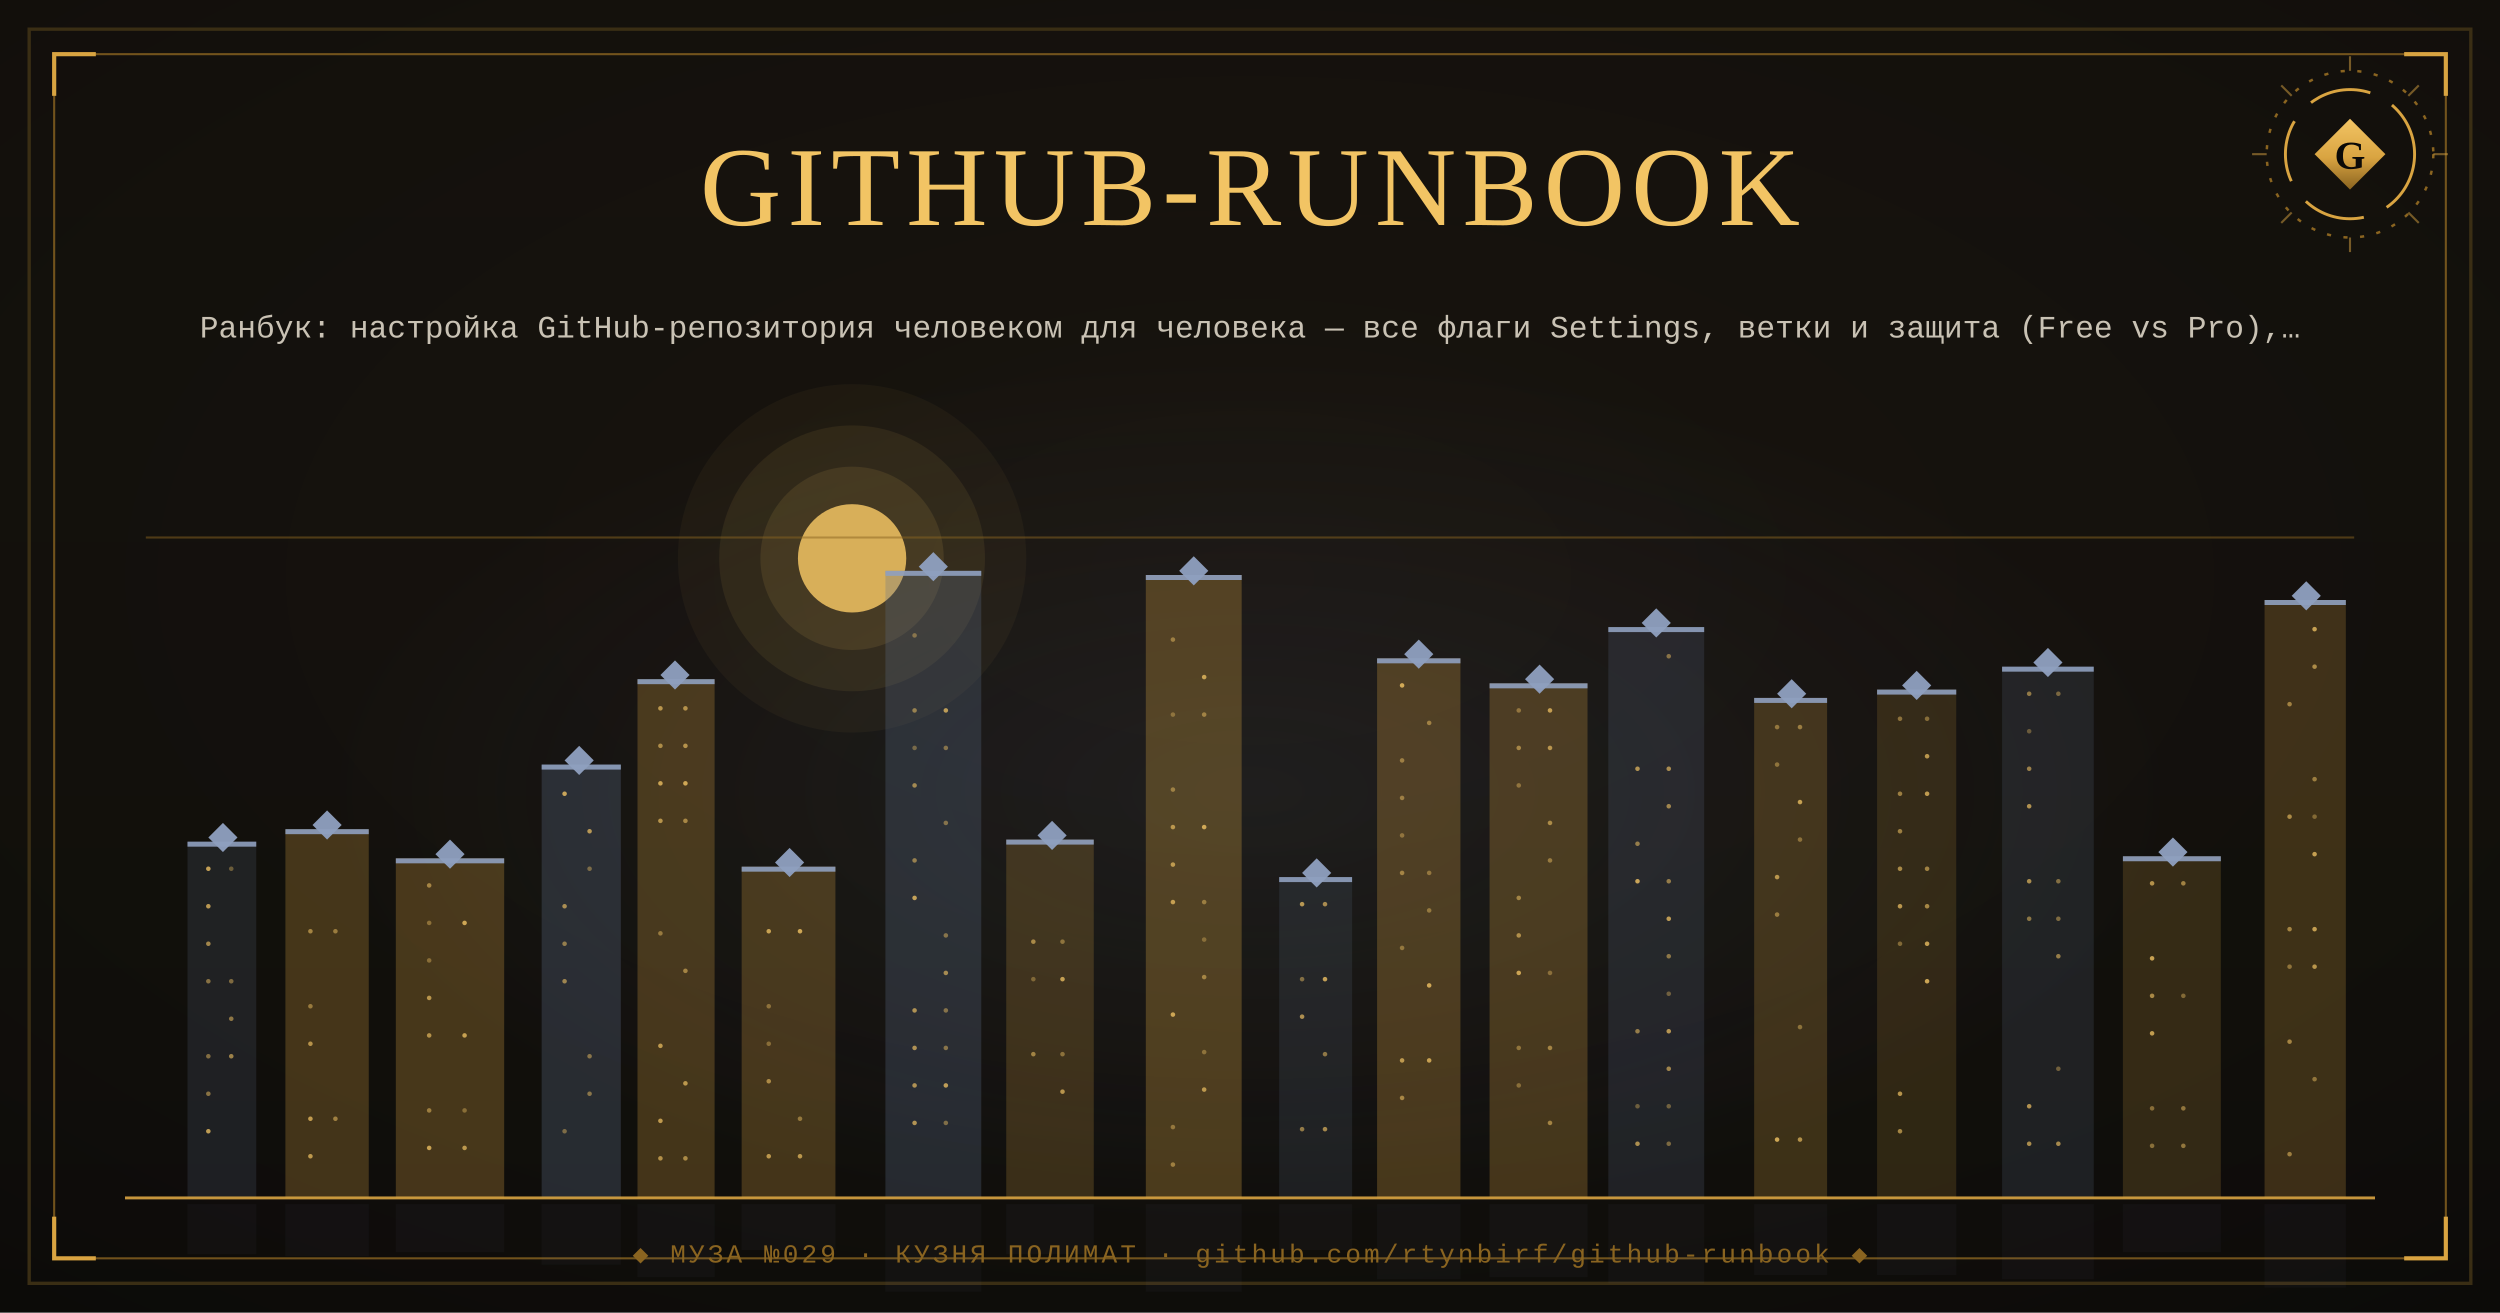
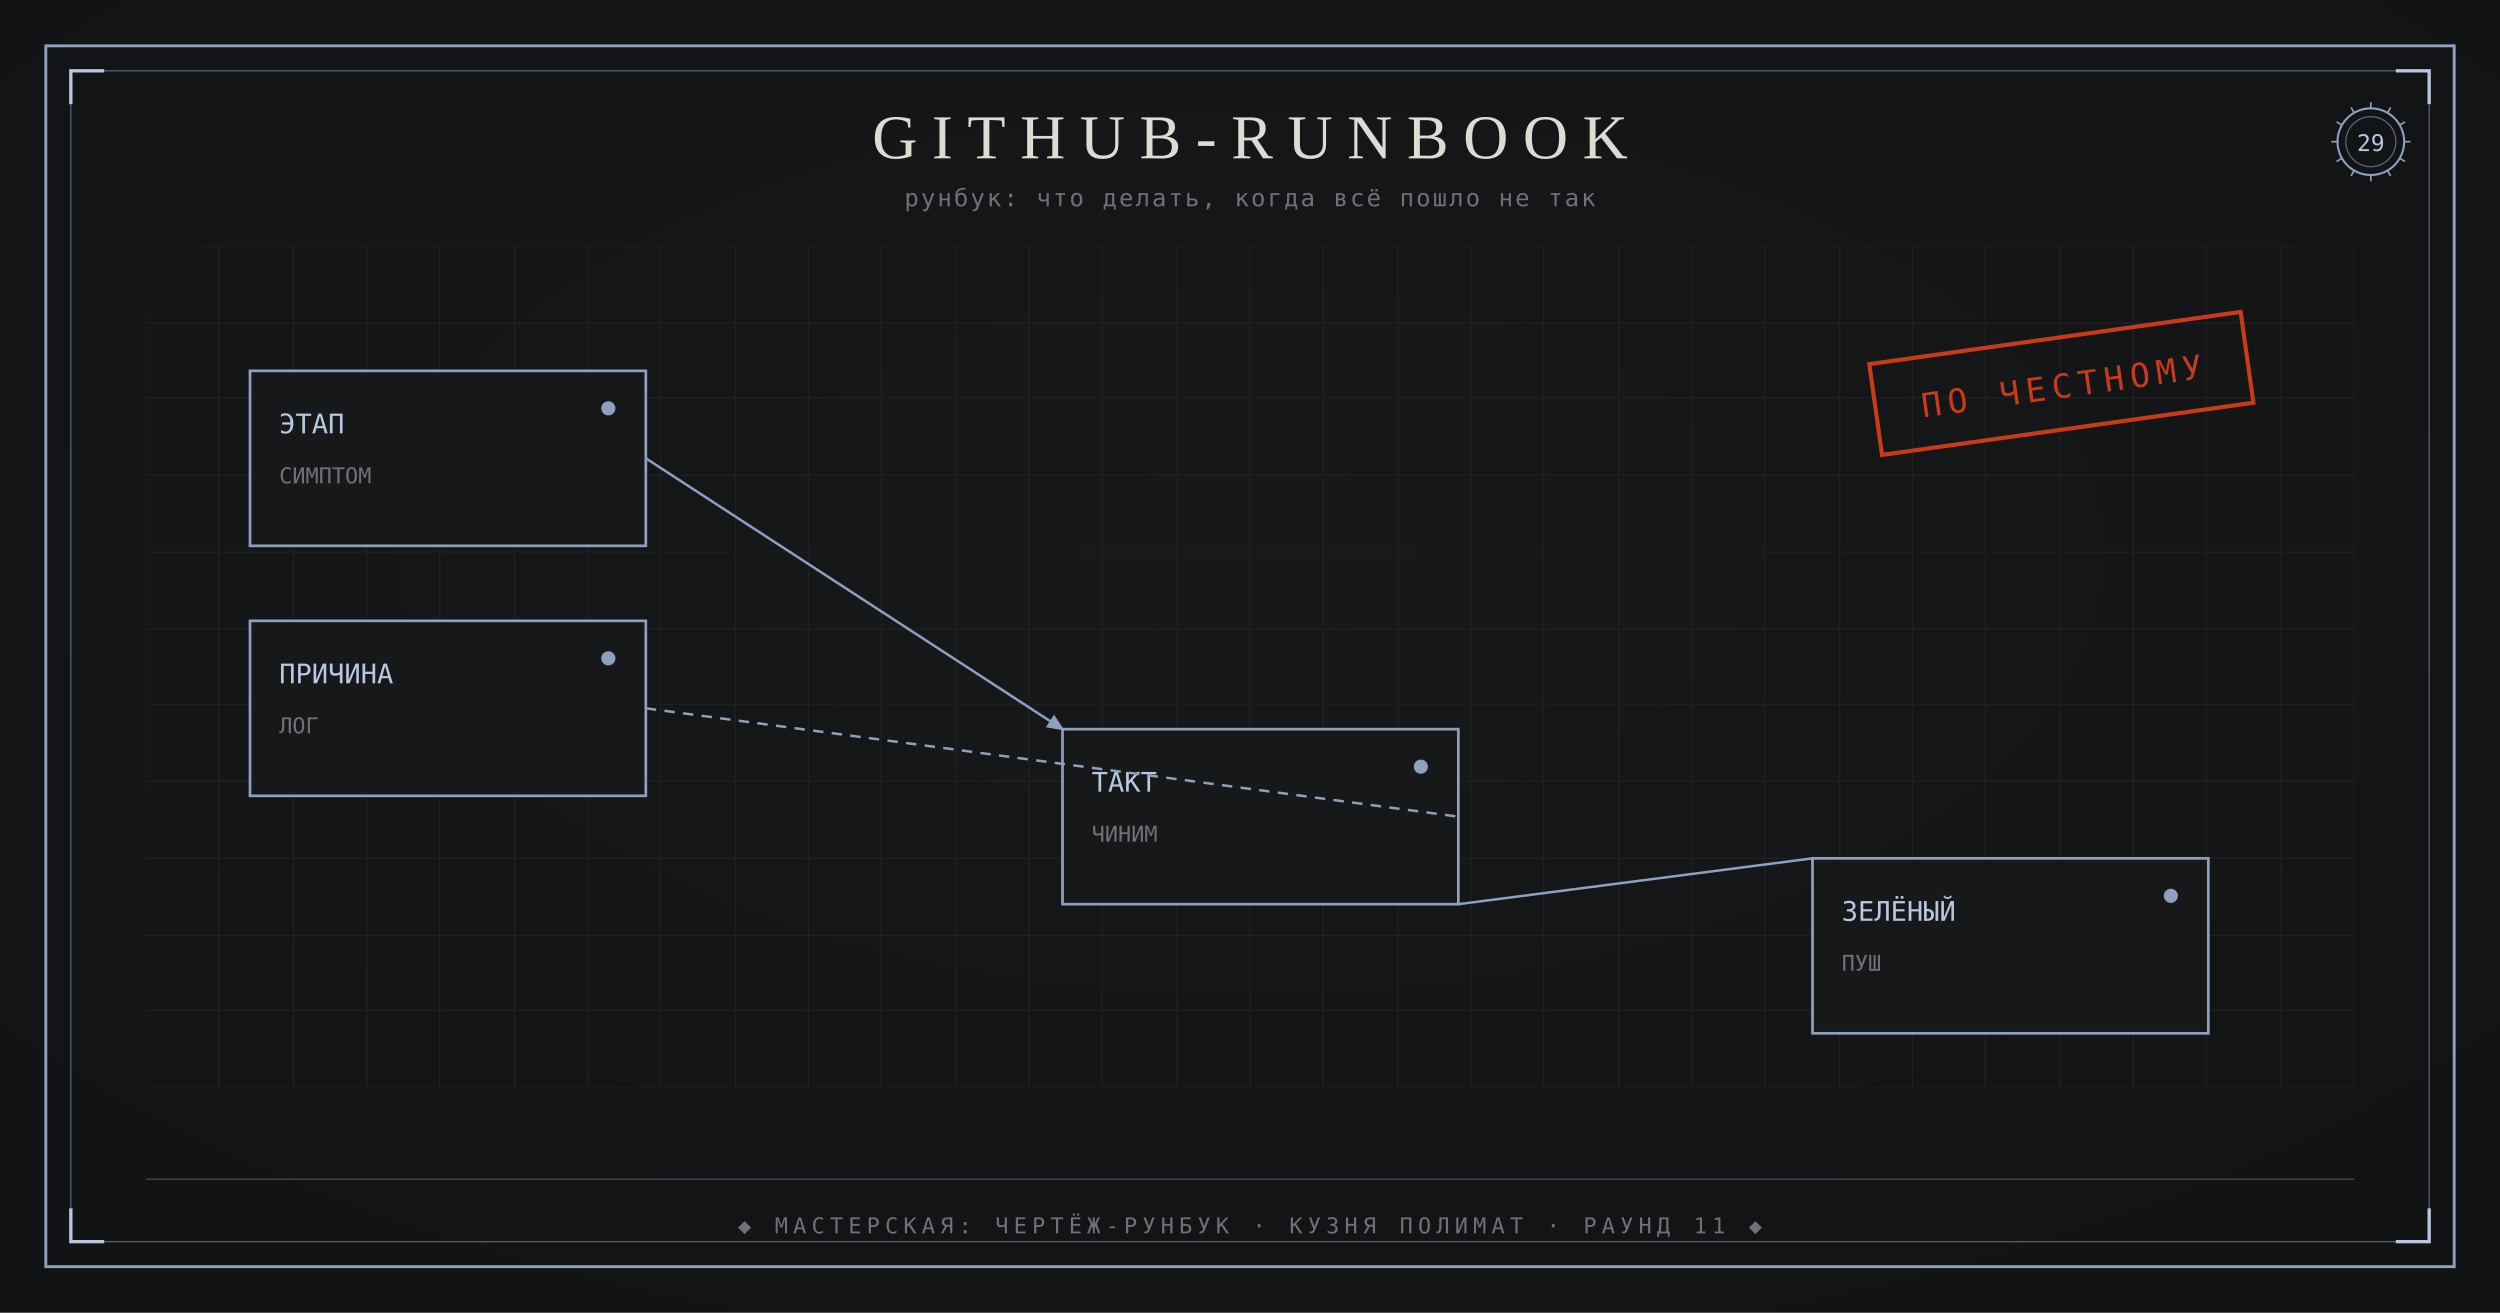
<svg xmlns="http://www.w3.org/2000/svg" viewBox="0 0 1200 630" width="1200" height="630">
-   <defs>
-     <linearGradient id="bg" x1="0" y1="0" x2="0" y2="1">
-       <stop offset="0" stop-color="#17120C" />
-       <stop offset="0.55" stop-color="#12100C" />
-       <stop offset="1" stop-color="#0B0A08" />
-     </linearGradient>
-     <linearGradient id="gGold" x1="0" y1="0" x2="0" y2="1">
-       <stop offset="0" stop-color="#F2C464" />
-       <stop offset="0.55" stop-color="#D9A441" />
-       <stop offset="1" stop-color="#8A6420" />
-     </linearGradient>
-     <linearGradient id="gGoldX" x1="0" y1="0" x2="1" y2="0">
-       <stop offset="0" stop-color="#8A6420" stop-opacity="0" />
-       <stop offset="0.5" stop-color="#F2C464" />
-       <stop offset="1" stop-color="#8A6420" stop-opacity="0" />
-     </linearGradient>
-     <radialGradient id="gVig" cx="0.5" cy="0.44" r="0.85">
-       <stop offset="0" stop-color="#1C1610" />
-       <stop offset="0.6" stop-color="#12100C" />
-       <stop offset="1" stop-color="#0B0A08" />
-     </radialGradient>
-     <radialGradient id="gMood" cx="0.5" cy="0.5" r="0.5">
-       <stop offset="0" stop-color="#5E6E8B" stop-opacity="0.13" />
-       <stop offset="1" stop-color="#5E6E8B" stop-opacity="0" />
-     </radialGradient>
-   </defs>
-   <rect width="1200" height="630" fill="url(#bg)" />
-   <rect width="1200" height="630" fill="url(#gVig)" opacity="0.6" />
-   <rect x="150" y="170" width="900" height="420" fill="url(#gMood)" />
-   <rect x="14" y="14" width="1172" height="602" fill="none" stroke="#3A2E14" stroke-width="1.6" />
-   <rect x="26" y="26" width="1148" height="578" fill="none" stroke="#8A6420" stroke-width="1" opacity="0.8" />
-   <path d="M 26 46 V 26 H 46" stroke="#D9A441" stroke-width="2" fill="none" />
-   <path d="M 1154 26 H 1174 V 46" stroke="#D9A441" stroke-width="2" fill="none" />
-   <path d="M 1174 584 V 604 H 1154" stroke="#D9A441" stroke-width="2" fill="none" />
-   <path d="M 46 604 H 26 V 584" stroke="#D9A441" stroke-width="2" fill="none" />
-   <text x="600" y="108" text-anchor="middle" font-family="Georgia, 'Times New Roman', serif" font-size="54" fill="#F2C464" letter-spacing="3">GITHUB-RUNBOOK</text>
-   <line x1="240" y1="132" x2="960" y2="132" stroke="url(#gGoldX)" stroke-width="2" />
-   <text x="600" y="162" text-anchor="middle" font-family="'Courier New', monospace" font-size="15" fill="#C9C2B4">Ранбук: настройка GitHub-репозитория человеком для человека — все флаги Settings, ветки и защита (Free vs Pro),…</text>
-   <circle cx="409" cy="268" r="26" fill="#F2C464" opacity="0.85" />
-   <circle cx="409.0" cy="268.0" r="83.6" fill="#F2C464" opacity="0.045" />
-   <circle cx="409.0" cy="268.0" r="63.8" fill="#F2C464" opacity="0.075" />
-   <circle cx="409.0" cy="268.0" r="44.0" fill="#F2C464" opacity="0.105" />
-   <line x1="70" y1="258" x2="1130" y2="258" stroke="#8A6420" stroke-width="1" opacity="0.5" />
-   <rect x="90" y="404" width="33" height="171" fill="#5E6E8B" opacity="0.19" />
-   <rect x="90" y="404" width="33" height="2.4" fill="#8FA0BF" opacity="0.9" />
-   <path d="M 107 395 L 114 402 L 107 409 L 100 402 Z" fill="#8FA0BF" opacity="0.95" />
-   <circle cx="100" cy="417" r="1.1" fill="#F2C464" opacity="0.78" />
-   <circle cx="111" cy="417" r="1.1" fill="#F2C464" opacity="0.36" />
-   <circle cx="100" cy="435" r="1.1" fill="#F2C464" opacity="0.73" />
-   <circle cx="100" cy="453" r="1.1" fill="#F2C464" opacity="0.62" />
-   <circle cx="100" cy="471" r="1.1" fill="#F2C464" opacity="0.49" />
-   <circle cx="111" cy="471" r="1.1" fill="#F2C464" opacity="0.45" />
-   <circle cx="111" cy="489" r="1.1" fill="#F2C464" opacity="0.52" />
-   <circle cx="100" cy="507" r="1.1" fill="#F2C464" opacity="0.47" />
-   <circle cx="111" cy="507" r="1.1" fill="#F2C464" opacity="0.59" />
-   <circle cx="100" cy="525" r="1.1" fill="#F2C464" opacity="0.50" />
-   <circle cx="100" cy="543" r="1.1" fill="#F2C464" opacity="0.76" />
-   <rect x="137" y="398" width="40" height="177" fill="#D9A441" opacity="0.26">
-     <animate attributeName="opacity" values="0.26;0.12;0.26" dur="6s" repeatCount="indefinite" />
-   </rect>
-   <rect x="137" y="398" width="40" height="2.4" fill="#8FA0BF" opacity="0.9" />
-   <path d="M 157 389 L 164 396 L 157 403 L 150 396 Z" fill="#8FA0BF" opacity="0.95" />
-   <circle cx="149" cy="447" r="1.1" fill="#F2C464" opacity="0.55" />
-   <circle cx="161" cy="447" r="1.1" fill="#F2C464" opacity="0.49" />
-   <circle cx="149" cy="483" r="1.1" fill="#F2C464" opacity="0.48" />
-   <circle cx="149" cy="501" r="1.1" fill="#F2C464" opacity="0.65" />
-   <circle cx="149" cy="537" r="1.1" fill="#F2C464" opacity="0.72" />
-   <circle cx="161" cy="537" r="1.1" fill="#F2C464" opacity="0.53" />
-   <circle cx="149" cy="555" r="1.1" fill="#F2C464" opacity="0.70" />
-   <rect x="190" y="412" width="52" height="163" fill="#D9A441" opacity="0.27" />
-   <rect x="190" y="412" width="52" height="2.4" fill="#8FA0BF" opacity="0.9" />
-   <path d="M 216 403 L 223 410 L 216 417 L 209 410 Z" fill="#8FA0BF" opacity="0.95" />
-   <circle cx="206" cy="425" r="1.1" fill="#F2C464" opacity="0.55" />
-   <circle cx="206" cy="443" r="1.1" fill="#F2C464" opacity="0.40" />
-   <circle cx="223" cy="443" r="1.1" fill="#F2C464" opacity="0.79" />
-   <circle cx="206" cy="461" r="1.1" fill="#F2C464" opacity="0.39" />
-   <circle cx="206" cy="479" r="1.1" fill="#F2C464" opacity="0.67" />
-   <circle cx="206" cy="497" r="1.1" fill="#F2C464" opacity="0.64" />
-   <circle cx="223" cy="497" r="1.1" fill="#F2C464" opacity="0.75" />
-   <circle cx="206" cy="533" r="1.1" fill="#F2C464" opacity="0.50" />
-   <circle cx="223" cy="533" r="1.1" fill="#F2C464" opacity="0.39" />
-   <circle cx="206" cy="551" r="1.1" fill="#F2C464" opacity="0.76" />
-   <circle cx="223" cy="551" r="1.1" fill="#F2C464" opacity="0.69" />
-   <rect x="260" y="367" width="38" height="208" fill="#5E6E8B" opacity="0.30" />
-   <rect x="260" y="367" width="38" height="2.4" fill="#8FA0BF" opacity="0.9" />
-   <path d="M 278 358 L 285 365 L 278 372 L 271 365 Z" fill="#8FA0BF" opacity="0.95" />
-   <circle cx="271" cy="381" r="1.1" fill="#F2C464" opacity="0.79" />
-   <circle cx="283" cy="399" r="1.1" fill="#F2C464" opacity="0.70" />
-   <circle cx="283" cy="417" r="1.1" fill="#F2C464" opacity="0.41" />
-   <circle cx="271" cy="435" r="1.1" fill="#F2C464" opacity="0.64" />
-   <circle cx="271" cy="453" r="1.1" fill="#F2C464" opacity="0.53" />
-   <circle cx="271" cy="471" r="1.1" fill="#F2C464" opacity="0.58" />
-   <circle cx="283" cy="507" r="1.1" fill="#F2C464" opacity="0.48" />
-   <circle cx="283" cy="525" r="1.1" fill="#F2C464" opacity="0.48" />
-   <circle cx="271" cy="543" r="1.1" fill="#F2C464" opacity="0.42" />
-   <rect x="306" y="326" width="37" height="249" fill="#D9A441" opacity="0.26" />
-   <rect x="306" y="326" width="37" height="2.4" fill="#8FA0BF" opacity="0.9" />
-   <path d="M 324 317 L 331 324 L 324 331 L 317 324 Z" fill="#8FA0BF" opacity="0.95" />
-   <circle cx="317" cy="340" r="1.1" fill="#F2C464" opacity="0.67" />
-   <circle cx="329" cy="340" r="1.1" fill="#F2C464" opacity="0.64" />
-   <circle cx="317" cy="358" r="1.1" fill="#F2C464" opacity="0.59" />
-   <circle cx="329" cy="358" r="1.1" fill="#F2C464" opacity="0.64" />
-   <circle cx="317" cy="376" r="1.1" fill="#F2C464" opacity="0.76" />
-   <circle cx="329" cy="376" r="1.1" fill="#F2C464" opacity="0.79" />
-   <circle cx="317" cy="394" r="1.1" fill="#F2C464" opacity="0.65" />
-   <circle cx="329" cy="394" r="1.1" fill="#F2C464" opacity="0.56" />
-   <circle cx="317" cy="448" r="1.1" fill="#F2C464" opacity="0.47" />
-   <circle cx="329" cy="466" r="1.1" fill="#F2C464" opacity="0.54" />
-   <circle cx="317" cy="502" r="1.1" fill="#F2C464" opacity="0.70" />
-   <circle cx="329" cy="520" r="1.1" fill="#F2C464" opacity="0.69" />
-   <circle cx="317" cy="538" r="1.1" fill="#F2C464" opacity="0.71" />
-   <circle cx="317" cy="556" r="1.1" fill="#F2C464" opacity="0.64" />
-   <circle cx="329" cy="556" r="1.1" fill="#F2C464" opacity="0.60" />
-   <rect x="356" y="416" width="45" height="159" fill="#D9A441" opacity="0.26">
-     <animate attributeName="opacity" values="0.26;0.12;0.26" dur="4s" repeatCount="indefinite" />
-   </rect>
-   <rect x="356" y="416" width="45" height="2.4" fill="#8FA0BF" opacity="0.9" />
-   <path d="M 379 407 L 386 414 L 379 421 L 372 414 Z" fill="#8FA0BF" opacity="0.95" />
-   <circle cx="369" cy="447" r="1.1" fill="#F2C464" opacity="0.75" />
-   <circle cx="384" cy="447" r="1.1" fill="#F2C464" opacity="0.79" />
-   <circle cx="369" cy="483" r="1.1" fill="#F2C464" opacity="0.41" />
-   <circle cx="369" cy="501" r="1.1" fill="#F2C464" opacity="0.38" />
-   <circle cx="369" cy="519" r="1.1" fill="#F2C464" opacity="0.59" />
-   <circle cx="384" cy="537" r="1.1" fill="#F2C464" opacity="0.46" />
-   <circle cx="369" cy="555" r="1.1" fill="#F2C464" opacity="0.69" />
-   <circle cx="384" cy="555" r="1.1" fill="#F2C464" opacity="0.68" />
-   <rect x="425" y="274" width="46" height="301" fill="#5E6E8B" opacity="0.28" />
-   <rect x="425" y="274" width="46" height="2.4" fill="#8FA0BF" opacity="0.9" />
-   <path d="M 448 265 L 455 272 L 448 279 L 441 272 Z" fill="#8FA0BF" opacity="0.95" />
-   <circle cx="439" cy="305" r="1.1" fill="#F2C464" opacity="0.41" />
-   <circle cx="439" cy="341" r="1.1" fill="#F2C464" opacity="0.53" />
-   <circle cx="454" cy="341" r="1.1" fill="#F2C464" opacity="0.73" />
-   <circle cx="439" cy="359" r="1.1" fill="#F2C464" opacity="0.38" />
-   <circle cx="454" cy="359" r="1.1" fill="#F2C464" opacity="0.45" />
-   <circle cx="439" cy="377" r="1.1" fill="#F2C464" opacity="0.60" />
-   <circle cx="454" cy="395" r="1.1" fill="#F2C464" opacity="0.45" />
-   <circle cx="439" cy="413" r="1.1" fill="#F2C464" opacity="0.54" />
-   <circle cx="439" cy="431" r="1.1" fill="#F2C464" opacity="0.77" />
-   <circle cx="454" cy="449" r="1.1" fill="#F2C464" opacity="0.46" />
-   <circle cx="454" cy="467" r="1.1" fill="#F2C464" opacity="0.62" />
-   <circle cx="439" cy="485" r="1.1" fill="#F2C464" opacity="0.67" />
-   <circle cx="454" cy="485" r="1.1" fill="#F2C464" opacity="0.46" />
-   <circle cx="439" cy="503" r="1.1" fill="#F2C464" opacity="0.67" />
-   <circle cx="454" cy="503" r="1.1" fill="#F2C464" opacity="0.47" />
-   <circle cx="439" cy="521" r="1.1" fill="#F2C464" opacity="0.67" />
-   <circle cx="454" cy="521" r="1.1" fill="#F2C464" opacity="0.75" />
-   <circle cx="439" cy="539" r="1.1" fill="#F2C464" opacity="0.69" />
-   <circle cx="454" cy="539" r="1.1" fill="#F2C464" opacity="0.44" />
-   <rect x="483" y="403" width="42" height="172" fill="#D9A441" opacity="0.21" />
-   <rect x="483" y="403" width="42" height="2.4" fill="#8FA0BF" opacity="0.9" />
-   <path d="M 505 394 L 512 401 L 505 408 L 498 401 Z" fill="#8FA0BF" opacity="0.95" />
-   <circle cx="496" cy="452" r="1.1" fill="#F2C464" opacity="0.59" />
-   <circle cx="510" cy="452" r="1.1" fill="#F2C464" opacity="0.44" />
-   <circle cx="496" cy="470" r="1.1" fill="#F2C464" opacity="0.36" />
-   <circle cx="510" cy="470" r="1.1" fill="#F2C464" opacity="0.75" />
-   <circle cx="496" cy="506" r="1.1" fill="#F2C464" opacity="0.55" />
-   <circle cx="510" cy="506" r="1.1" fill="#F2C464" opacity="0.43" />
-   <circle cx="510" cy="524" r="1.1" fill="#F2C464" opacity="0.68" />
-   <rect x="550" y="276" width="46" height="299" fill="#D9A441" opacity="0.29" />
-   <rect x="550" y="276" width="46" height="2.4" fill="#8FA0BF" opacity="0.9" />
-   <path d="M 573 267 L 580 274 L 573 281 L 566 274 Z" fill="#8FA0BF" opacity="0.95" />
-   <circle cx="563" cy="307" r="1.1" fill="#F2C464" opacity="0.47" />
-   <circle cx="578" cy="325" r="1.1" fill="#F2C464" opacity="0.75" />
-   <circle cx="563" cy="343" r="1.1" fill="#F2C464" opacity="0.37" />
-   <circle cx="578" cy="343" r="1.1" fill="#F2C464" opacity="0.49" />
-   <circle cx="563" cy="379" r="1.1" fill="#F2C464" opacity="0.47" />
-   <circle cx="563" cy="397" r="1.1" fill="#F2C464" opacity="0.65" />
-   <circle cx="578" cy="397" r="1.1" fill="#F2C464" opacity="0.79" />
-   <circle cx="563" cy="415" r="1.1" fill="#F2C464" opacity="0.68" />
-   <circle cx="563" cy="433" r="1.1" fill="#F2C464" opacity="0.72" />
-   <circle cx="578" cy="433" r="1.1" fill="#F2C464" opacity="0.46" />
-   <circle cx="578" cy="451" r="1.1" fill="#F2C464" opacity="0.35" />
-   <circle cx="578" cy="469" r="1.1" fill="#F2C464" opacity="0.52" />
-   <circle cx="563" cy="487" r="1.1" fill="#F2C464" opacity="0.77" />
-   <circle cx="578" cy="505" r="1.1" fill="#F2C464" opacity="0.39" />
-   <circle cx="578" cy="523" r="1.1" fill="#F2C464" opacity="0.68" />
-   <circle cx="563" cy="541" r="1.1" fill="#F2C464" opacity="0.44" />
-   <circle cx="563" cy="559" r="1.1" fill="#F2C464" opacity="0.50" />
-   <rect x="614" y="421" width="35" height="154" fill="#5E6E8B" opacity="0.17">
-     <animate attributeName="opacity" values="0.17;0.08;0.17" dur="7s" repeatCount="indefinite" />
-   </rect>
-   <rect x="614" y="421" width="35" height="2.4" fill="#8FA0BF" opacity="0.9" />
-   <path d="M 632 412 L 639 419 L 632 426 L 625 419 Z" fill="#8FA0BF" opacity="0.95" />
-   <circle cx="625" cy="434" r="1.1" fill="#F2C464" opacity="0.71" />
-   <circle cx="636" cy="434" r="1.1" fill="#F2C464" opacity="0.64" />
-   <circle cx="625" cy="470" r="1.1" fill="#F2C464" opacity="0.46" />
-   <circle cx="636" cy="470" r="1.1" fill="#F2C464" opacity="0.78" />
-   <circle cx="625" cy="488" r="1.1" fill="#F2C464" opacity="0.67" />
-   <circle cx="636" cy="506" r="1.1" fill="#F2C464" opacity="0.52" />
-   <circle cx="625" cy="542" r="1.1" fill="#F2C464" opacity="0.55" />
-   <circle cx="636" cy="542" r="1.1" fill="#F2C464" opacity="0.64" />
-   <rect x="661" y="316" width="40" height="259" fill="#D9A441" opacity="0.27" />
-   <rect x="661" y="316" width="40" height="2.4" fill="#8FA0BF" opacity="0.9" />
-   <path d="M 681 307 L 688 314 L 681 321 L 674 314 Z" fill="#8FA0BF" opacity="0.95" />
-   <circle cx="673" cy="329" r="1.1" fill="#F2C464" opacity="0.80" />
-   <circle cx="686" cy="347" r="1.1" fill="#F2C464" opacity="0.49" />
-   <circle cx="673" cy="365" r="1.1" fill="#F2C464" opacity="0.48" />
-   <circle cx="673" cy="383" r="1.1" fill="#F2C464" opacity="0.48" />
-   <circle cx="673" cy="401" r="1.1" fill="#F2C464" opacity="0.40" />
-   <circle cx="673" cy="419" r="1.1" fill="#F2C464" opacity="0.52" />
-   <circle cx="686" cy="419" r="1.1" fill="#F2C464" opacity="0.42" />
-   <circle cx="686" cy="437" r="1.1" fill="#F2C464" opacity="0.43" />
-   <circle cx="673" cy="455" r="1.1" fill="#F2C464" opacity="0.43" />
-   <circle cx="686" cy="473" r="1.1" fill="#F2C464" opacity="0.79" />
-   <circle cx="673" cy="509" r="1.1" fill="#F2C464" opacity="0.69" />
-   <circle cx="686" cy="509" r="1.1" fill="#F2C464" opacity="0.74" />
-   <circle cx="673" cy="527" r="1.1" fill="#F2C464" opacity="0.56" />
-   <rect x="715" y="328" width="47" height="247" fill="#D9A441" opacity="0.26" />
-   <rect x="715" y="328" width="47" height="2.4" fill="#8FA0BF" opacity="0.9" />
-   <path d="M 739 319 L 746 326 L 739 333 L 732 326 Z" fill="#8FA0BF" opacity="0.95" />
-   <circle cx="729" cy="341" r="1.1" fill="#F2C464" opacity="0.42" />
-   <circle cx="744" cy="341" r="1.1" fill="#F2C464" opacity="0.72" />
-   <circle cx="729" cy="359" r="1.1" fill="#F2C464" opacity="0.54" />
-   <circle cx="744" cy="359" r="1.1" fill="#F2C464" opacity="0.65" />
-   <circle cx="729" cy="377" r="1.1" fill="#F2C464" opacity="0.41" />
-   <circle cx="744" cy="395" r="1.1" fill="#F2C464" opacity="0.58" />
-   <circle cx="744" cy="413" r="1.1" fill="#F2C464" opacity="0.46" />
-   <circle cx="729" cy="431" r="1.1" fill="#F2C464" opacity="0.53" />
-   <circle cx="729" cy="449" r="1.1" fill="#F2C464" opacity="0.61" />
-   <circle cx="729" cy="467" r="1.1" fill="#F2C464" opacity="0.77" />
-   <circle cx="744" cy="467" r="1.1" fill="#F2C464" opacity="0.39" />
-   <circle cx="729" cy="503" r="1.1" fill="#F2C464" opacity="0.43" />
-   <circle cx="744" cy="503" r="1.1" fill="#F2C464" opacity="0.54" />
-   <circle cx="729" cy="521" r="1.1" fill="#F2C464" opacity="0.39" />
-   <circle cx="744" cy="539" r="1.1" fill="#F2C464" opacity="0.54" />
-   <rect x="772" y="301" width="46" height="274" fill="#5E6E8B" opacity="0.20" />
-   <rect x="772" y="301" width="46" height="2.4" fill="#8FA0BF" opacity="0.9" />
-   <path d="M 795 292 L 802 299 L 795 306 L 788 299 Z" fill="#8FA0BF" opacity="0.95" />
-   <circle cx="801" cy="315" r="1.1" fill="#F2C464" opacity="0.48" />
-   <circle cx="786" cy="369" r="1.1" fill="#F2C464" opacity="0.68" />
-   <circle cx="801" cy="369" r="1.1" fill="#F2C464" opacity="0.64" />
-   <circle cx="801" cy="387" r="1.1" fill="#F2C464" opacity="0.60" />
-   <circle cx="786" cy="405" r="1.1" fill="#F2C464" opacity="0.54" />
-   <circle cx="786" cy="423" r="1.1" fill="#F2C464" opacity="0.80" />
-   <circle cx="801" cy="423" r="1.1" fill="#F2C464" opacity="0.54" />
-   <circle cx="801" cy="441" r="1.1" fill="#F2C464" opacity="0.74" />
-   <circle cx="801" cy="459" r="1.1" fill="#F2C464" opacity="0.51" />
-   <circle cx="801" cy="477" r="1.1" fill="#F2C464" opacity="0.37" />
-   <circle cx="786" cy="495" r="1.1" fill="#F2C464" opacity="0.55" />
-   <circle cx="801" cy="495" r="1.1" fill="#F2C464" opacity="0.71" />
-   <circle cx="801" cy="513" r="1.1" fill="#F2C464" opacity="0.60" />
-   <circle cx="786" cy="531" r="1.1" fill="#F2C464" opacity="0.36" />
-   <circle cx="801" cy="531" r="1.1" fill="#F2C464" opacity="0.38" />
-   <circle cx="786" cy="549" r="1.1" fill="#F2C464" opacity="0.67" />
-   <circle cx="801" cy="549" r="1.1" fill="#F2C464" opacity="0.43" />
-   <rect x="842" y="335" width="35" height="240" fill="#D9A441" opacity="0.23">
-     <animate attributeName="opacity" values="0.23;0.10;0.23" dur="5s" repeatCount="indefinite" />
-   </rect>
-   <rect x="842" y="335" width="35" height="2.4" fill="#8FA0BF" opacity="0.9" />
-   <path d="M 860 326 L 867 333 L 860 340 L 853 333 Z" fill="#8FA0BF" opacity="0.95" />
-   <circle cx="853" cy="349" r="1.1" fill="#F2C464" opacity="0.46" />
-   <circle cx="864" cy="349" r="1.1" fill="#F2C464" opacity="0.50" />
-   <circle cx="853" cy="367" r="1.1" fill="#F2C464" opacity="0.43" />
-   <circle cx="864" cy="385" r="1.1" fill="#F2C464" opacity="0.75" />
-   <circle cx="864" cy="403" r="1.1" fill="#F2C464" opacity="0.42" />
-   <circle cx="853" cy="421" r="1.1" fill="#F2C464" opacity="0.68" />
-   <circle cx="853" cy="439" r="1.1" fill="#F2C464" opacity="0.50" />
-   <circle cx="864" cy="493" r="1.1" fill="#F2C464" opacity="0.43" />
-   <circle cx="853" cy="547" r="1.1" fill="#F2C464" opacity="0.80" />
-   <circle cx="864" cy="547" r="1.1" fill="#F2C464" opacity="0.65" />
-   <rect x="901" y="331" width="38" height="244" fill="#D9A441" opacity="0.16" />
-   <rect x="901" y="331" width="38" height="2.4" fill="#8FA0BF" opacity="0.9" />
-   <path d="M 920 322 L 927 329 L 920 336 L 913 329 Z" fill="#8FA0BF" opacity="0.95" />
-   <circle cx="912" cy="345" r="1.1" fill="#F2C464" opacity="0.46" />
-   <circle cx="925" cy="345" r="1.1" fill="#F2C464" opacity="0.43" />
-   <circle cx="925" cy="363" r="1.1" fill="#F2C464" opacity="0.70" />
-   <circle cx="912" cy="381" r="1.1" fill="#F2C464" opacity="0.54" />
-   <circle cx="925" cy="381" r="1.1" fill="#F2C464" opacity="0.73" />
-   <circle cx="912" cy="399" r="1.1" fill="#F2C464" opacity="0.55" />
-   <circle cx="912" cy="417" r="1.1" fill="#F2C464" opacity="0.61" />
-   <circle cx="925" cy="417" r="1.1" fill="#F2C464" opacity="0.57" />
-   <circle cx="912" cy="435" r="1.1" fill="#F2C464" opacity="0.71" />
-   <circle cx="925" cy="435" r="1.1" fill="#F2C464" opacity="0.60" />
-   <circle cx="912" cy="453" r="1.1" fill="#F2C464" opacity="0.41" />
-   <circle cx="925" cy="453" r="1.1" fill="#F2C464" opacity="0.76" />
-   <circle cx="925" cy="471" r="1.1" fill="#F2C464" opacity="0.80" />
-   <circle cx="912" cy="525" r="1.1" fill="#F2C464" opacity="0.69" />
-   <circle cx="912" cy="543" r="1.1" fill="#F2C464" opacity="0.60" />
-   <rect x="961" y="320" width="44" height="255" fill="#5E6E8B" opacity="0.19" />
-   <rect x="961" y="320" width="44" height="2.4" fill="#8FA0BF" opacity="0.9" />
-   <path d="M 983 311 L 990 318 L 983 325 L 976 318 Z" fill="#8FA0BF" opacity="0.95" />
-   <circle cx="974" cy="333" r="1.1" fill="#F2C464" opacity="0.53" />
-   <circle cx="988" cy="333" r="1.1" fill="#F2C464" opacity="0.42" />
-   <circle cx="974" cy="351" r="1.1" fill="#F2C464" opacity="0.35" />
-   <circle cx="974" cy="369" r="1.1" fill="#F2C464" opacity="0.57" />
-   <circle cx="974" cy="387" r="1.1" fill="#F2C464" opacity="0.68" />
-   <circle cx="974" cy="423" r="1.1" fill="#F2C464" opacity="0.65" />
-   <circle cx="988" cy="423" r="1.1" fill="#F2C464" opacity="0.47" />
-   <circle cx="974" cy="441" r="1.1" fill="#F2C464" opacity="0.51" />
-   <circle cx="988" cy="441" r="1.1" fill="#F2C464" opacity="0.45" />
-   <circle cx="988" cy="459" r="1.1" fill="#F2C464" opacity="0.56" />
-   <circle cx="988" cy="513" r="1.1" fill="#F2C464" opacity="0.39" />
-   <circle cx="974" cy="531" r="1.1" fill="#F2C464" opacity="0.69" />
-   <circle cx="974" cy="549" r="1.1" fill="#F2C464" opacity="0.65" />
-   <circle cx="988" cy="549" r="1.1" fill="#F2C464" opacity="0.64" />
-   <rect x="1019" y="411" width="47" height="164" fill="#D9A441" opacity="0.18" />
-   <rect x="1019" y="411" width="47" height="2.4" fill="#8FA0BF" opacity="0.9" />
-   <path d="M 1043 402 L 1050 409 L 1043 416 L 1036 409 Z" fill="#8FA0BF" opacity="0.95" />
-   <circle cx="1033" cy="424" r="1.1" fill="#F2C464" opacity="0.67" />
-   <circle cx="1048" cy="424" r="1.1" fill="#F2C464" opacity="0.57" />
-   <circle cx="1033" cy="460" r="1.1" fill="#F2C464" opacity="0.77" />
-   <circle cx="1033" cy="478" r="1.1" fill="#F2C464" opacity="0.61" />
-   <circle cx="1048" cy="478" r="1.1" fill="#F2C464" opacity="0.41" />
-   <circle cx="1033" cy="496" r="1.1" fill="#F2C464" opacity="0.74" />
-   <circle cx="1033" cy="532" r="1.1" fill="#F2C464" opacity="0.44" />
-   <circle cx="1048" cy="532" r="1.1" fill="#F2C464" opacity="0.49" />
-   <circle cx="1033" cy="550" r="1.1" fill="#F2C464" opacity="0.45" />
-   <circle cx="1048" cy="550" r="1.1" fill="#F2C464" opacity="0.50" />
-   <rect x="1087" y="288" width="39" height="287" fill="#D9A441" opacity="0.23">
-     <animate attributeName="opacity" values="0.23;0.10;0.23" dur="5s" repeatCount="indefinite" />
-   </rect>
-   <rect x="1087" y="288" width="39" height="2.4" fill="#8FA0BF" opacity="0.9" />
-   <path d="M 1107 279 L 1114 286 L 1107 293 L 1100 286 Z" fill="#8FA0BF" opacity="0.95" />
-   <circle cx="1111" cy="302" r="1.1" fill="#F2C464" opacity="0.76" />
-   <circle cx="1111" cy="320" r="1.1" fill="#F2C464" opacity="0.61" />
-   <circle cx="1099" cy="338" r="1.1" fill="#F2C464" opacity="0.54" />
-   <circle cx="1111" cy="374" r="1.1" fill="#F2C464" opacity="0.52" />
-   <circle cx="1099" cy="392" r="1.1" fill="#F2C464" opacity="0.61" />
-   <circle cx="1111" cy="392" r="1.1" fill="#F2C464" opacity="0.38" />
-   <circle cx="1111" cy="410" r="1.1" fill="#F2C464" opacity="0.75" />
-   <circle cx="1099" cy="446" r="1.1" fill="#F2C464" opacity="0.56" />
-   <circle cx="1111" cy="446" r="1.1" fill="#F2C464" opacity="0.75" />
-   <circle cx="1099" cy="464" r="1.1" fill="#F2C464" opacity="0.45" />
-   <circle cx="1111" cy="464" r="1.1" fill="#F2C464" opacity="0.68" />
-   <circle cx="1099" cy="500" r="1.1" fill="#F2C464" opacity="0.57" />
-   <circle cx="1111" cy="518" r="1.1" fill="#F2C464" opacity="0.47" />
-   <circle cx="1099" cy="554" r="1.1" fill="#F2C464" opacity="0.53" />
-   <rect x="90" y="578" width="33" height="24" fill="#5E6E8B" opacity="0.06" />
-   <rect x="137" y="578" width="40" height="25" fill="#5E6E8B" opacity="0.06" />
-   <rect x="190" y="578" width="52" height="23" fill="#5E6E8B" opacity="0.06" />
-   <rect x="260" y="578" width="38" height="29" fill="#5E6E8B" opacity="0.06" />
-   <rect x="306" y="578" width="37" height="35" fill="#5E6E8B" opacity="0.06" />
-   <rect x="356" y="578" width="45" height="22" fill="#5E6E8B" opacity="0.06" />
-   <rect x="425" y="578" width="46" height="42" fill="#5E6E8B" opacity="0.06" />
-   <rect x="483" y="578" width="42" height="24" fill="#5E6E8B" opacity="0.06" />
-   <rect x="550" y="578" width="46" height="42" fill="#5E6E8B" opacity="0.06" />
-   <rect x="614" y="578" width="35" height="22" fill="#5E6E8B" opacity="0.06" />
-   <rect x="661" y="578" width="40" height="36" fill="#5E6E8B" opacity="0.06" />
-   <rect x="715" y="578" width="47" height="35" fill="#5E6E8B" opacity="0.06" />
-   <rect x="772" y="578" width="46" height="38" fill="#5E6E8B" opacity="0.06" />
-   <rect x="842" y="578" width="35" height="34" fill="#5E6E8B" opacity="0.06" />
-   <rect x="901" y="578" width="38" height="34" fill="#5E6E8B" opacity="0.06" />
-   <rect x="961" y="578" width="44" height="36" fill="#5E6E8B" opacity="0.06" />
-   <rect x="1019" y="578" width="47" height="23" fill="#5E6E8B" opacity="0.06" />
-   <rect x="1087" y="578" width="39" height="40" fill="#5E6E8B" opacity="0.06" />
-   <line x1="60" y1="575" x2="1140" y2="575" stroke="#D9A441" stroke-width="1.4" opacity="0.9" />
-   <circle cx="1128" cy="74" r="40" fill="none" stroke="#8A6420" stroke-width="1.2" stroke-dasharray="2 6" />
-   <circle cx="1128" cy="74" r="31" fill="none" stroke="#D9A441" stroke-width="1.4" stroke-dasharray="30 12" />
-   <line x1="1128" y1="34" x2="1128" y2="27" stroke="#D9A441" stroke-width="1" opacity="0.5" />
-   <line x1="1156" y1="46" x2="1161" y2="41" stroke="#D9A441" stroke-width="1" opacity="0.5" />
-   <line x1="1168" y1="74" x2="1175" y2="74" stroke="#D9A441" stroke-width="1" opacity="0.5" />
-   <line x1="1156" y1="102" x2="1161" y2="107" stroke="#D9A441" stroke-width="1" opacity="0.5" />
-   <line x1="1128" y1="114" x2="1128" y2="121" stroke="#D9A441" stroke-width="1" opacity="0.5" />
-   <line x1="1100" y1="102" x2="1095" y2="107" stroke="#D9A441" stroke-width="1" opacity="0.5" />
-   <line x1="1088" y1="74" x2="1081" y2="74" stroke="#D9A441" stroke-width="1" opacity="0.5" />
-   <line x1="1100" y1="46" x2="1095" y2="41" stroke="#D9A441" stroke-width="1" opacity="0.5" />
-   <path d="M 1128 57 L 1145 74 L 1128 91 L 1111 74 Z" fill="url(#gGold)" />
-   <text x="1128" y="81" text-anchor="middle" font-family="Georgia, 'Times New Roman', serif" font-size="19" fill="#0B0A08" font-weight="bold">G</text>
-   <text x="600" y="606" text-anchor="middle" font-family="'Courier New', monospace" font-size="12.5" fill="#8A6420" letter-spacing="1.5">◆ МУЗА №029 · КУЗНЯ ПОЛИМАТ · github.com/rtynbirf/github-runbook ◆</text>
+   <rect width="1200" height="630" fill="#101112" />
+   <radialGradient id="vig29" cx="0.5" cy="0.42" r="0.95">
+     <stop offset="0" stop-color="#17181A" />
+     <stop offset="1" stop-color="#101112" />
+   </radialGradient>
+   <rect width="1200" height="630" fill="url(#vig29)" opacity="0.9" />
+   <rect x="22" y="22" width="1156" height="586" fill="none" stroke="#8FA0BF" stroke-width="1.4" />
+   <rect x="34" y="34" width="1132" height="562" fill="none" stroke="#8FA0BF" stroke-width="0.6" opacity="0.55" />
+   <path d="M 34 50 L 34 34 L 50 34" fill="none" stroke="#B9C8E0" stroke-width="1.6" />
+   <path d="M 1166 50 L 1166 34 L 1150 34" fill="none" stroke="#B9C8E0" stroke-width="1.6" />
+   <path d="M 34 580 L 34 596 L 50 596" fill="none" stroke="#B9C8E0" stroke-width="1.6" />
+   <path d="M 1166 580 L 1166 596 L 1150 596" fill="none" stroke="#B9C8E0" stroke-width="1.6" />
+   <text x="600.0" y="76" text-anchor="middle" font-family="Georgia, 'Times New Roman', serif" font-size="30" fill="#DCDCD2" letter-spacing="7">GITHUB-RUNBOOK</text>
+   <text x="600.0" y="99" text-anchor="middle" font-family="'Cascadia Mono', ui-monospace, Consolas, monospace" font-size="11.5" fill="#6E7278" letter-spacing="1">рунбук: что делать, когда всё пошло не так</text>
+   <g transform="translate(1138,68)">
+     <circle r="16" fill="none" stroke="#8FA0BF" stroke-width="1" />
+     <circle r="12" fill="none" stroke="#8FA0BF" stroke-width="0.6" opacity="0.6" />
+     <text y="4.5" text-anchor="middle" font-family="'Cascadia Mono', ui-monospace, Consolas, monospace" font-size="11" fill="#B9C8E0">29</text>
+     <g stroke="#8FA0BF" stroke-width="0.8">
+       <line x1="0" y1="-19" x2="0" y2="-16" transform="rotate(0)" />
+       <line x1="0" y1="-19" x2="0" y2="-16" transform="rotate(30)" />
+       <line x1="0" y1="-19" x2="0" y2="-16" transform="rotate(60)" />
+       <line x1="0" y1="-19" x2="0" y2="-16" transform="rotate(90)" />
+       <line x1="0" y1="-19" x2="0" y2="-16" transform="rotate(120)" />
+       <line x1="0" y1="-19" x2="0" y2="-16" transform="rotate(150)" />
+       <line x1="0" y1="-19" x2="0" y2="-16" transform="rotate(180)" />
+       <line x1="0" y1="-19" x2="0" y2="-16" transform="rotate(210)" />
+       <line x1="0" y1="-19" x2="0" y2="-16" transform="rotate(240)" />
+       <line x1="0" y1="-19" x2="0" y2="-16" transform="rotate(270)" />
+       <line x1="0" y1="-19" x2="0" y2="-16" transform="rotate(300)" />
+       <line x1="0" y1="-19" x2="0" y2="-16" transform="rotate(330)" />
+     </g>
+   </g>
+   <line x1="70" y1="566" x2="1130" y2="566" stroke="#8FA0BF" stroke-width="0.5" opacity="0.5" />
+   <text x="600.0" y="592" text-anchor="middle" font-family="'Cascadia Mono', ui-monospace, Consolas, monospace" font-size="10.5" fill="#6E7278" letter-spacing="2.5">◆ МАСТЕРСКАЯ: ЧЕРТЁЖ-РУНБУК · КУЗНЯ ПОЛИМАТ · РАУНД 11 ◆</text>
+   <clipPath id="clip29">
+     <rect x="70" y="118" width="1060" height="404" />
+   </clipPath>
+   <g clip-path="url(#clip29)">
+     <line x1="70" y1="118" x2="70" y2="522" stroke="#1E2024" stroke-width="0.6" />
+     <line x1="105" y1="118" x2="105" y2="522" stroke="#1E2024" stroke-width="0.6" />
+     <line x1="141" y1="118" x2="141" y2="522" stroke="#1E2024" stroke-width="0.6" />
+     <line x1="176" y1="118" x2="176" y2="522" stroke="#1E2024" stroke-width="0.6" />
+     <line x1="211" y1="118" x2="211" y2="522" stroke="#1E2024" stroke-width="0.6" />
+     <line x1="247" y1="118" x2="247" y2="522" stroke="#1E2024" stroke-width="0.6" />
+     <line x1="282" y1="118" x2="282" y2="522" stroke="#1E2024" stroke-width="0.6" />
+     <line x1="317" y1="118" x2="317" y2="522" stroke="#1E2024" stroke-width="0.6" />
+     <line x1="353" y1="118" x2="353" y2="522" stroke="#1E2024" stroke-width="0.6" />
+     <line x1="388" y1="118" x2="388" y2="522" stroke="#1E2024" stroke-width="0.6" />
+     <line x1="423" y1="118" x2="423" y2="522" stroke="#1E2024" stroke-width="0.6" />
+     <line x1="459" y1="118" x2="459" y2="522" stroke="#1E2024" stroke-width="0.6" />
+     <line x1="494" y1="118" x2="494" y2="522" stroke="#1E2024" stroke-width="0.6" />
+     <line x1="529" y1="118" x2="529" y2="522" stroke="#1E2024" stroke-width="0.6" />
+     <line x1="565" y1="118" x2="565" y2="522" stroke="#1E2024" stroke-width="0.6" />
+     <line x1="600" y1="118" x2="600" y2="522" stroke="#1E2024" stroke-width="0.6" />
+     <line x1="635" y1="118" x2="635" y2="522" stroke="#1E2024" stroke-width="0.6" />
+     <line x1="671" y1="118" x2="671" y2="522" stroke="#1E2024" stroke-width="0.6" />
+     <line x1="706" y1="118" x2="706" y2="522" stroke="#1E2024" stroke-width="0.6" />
+     <line x1="741" y1="118" x2="741" y2="522" stroke="#1E2024" stroke-width="0.6" />
+     <line x1="777" y1="118" x2="777" y2="522" stroke="#1E2024" stroke-width="0.6" />
+     <line x1="812" y1="118" x2="812" y2="522" stroke="#1E2024" stroke-width="0.6" />
+     <line x1="847" y1="118" x2="847" y2="522" stroke="#1E2024" stroke-width="0.6" />
+     <line x1="883" y1="118" x2="883" y2="522" stroke="#1E2024" stroke-width="0.6" />
+     <line x1="918" y1="118" x2="918" y2="522" stroke="#1E2024" stroke-width="0.6" />
+     <line x1="953" y1="118" x2="953" y2="522" stroke="#1E2024" stroke-width="0.6" />
+     <line x1="989" y1="118" x2="989" y2="522" stroke="#1E2024" stroke-width="0.6" />
+     <line x1="1024" y1="118" x2="1024" y2="522" stroke="#1E2024" stroke-width="0.6" />
+     <line x1="1059" y1="118" x2="1059" y2="522" stroke="#1E2024" stroke-width="0.6" />
+     <line x1="1095" y1="118" x2="1095" y2="522" stroke="#1E2024" stroke-width="0.6" />
+     <line x1="1130" y1="118" x2="1130" y2="522" stroke="#1E2024" stroke-width="0.6" />
+     <line x1="70" y1="118" x2="1130" y2="118" stroke="#1E2024" stroke-width="0.6" />
+     <line x1="70" y1="155" x2="1130" y2="155" stroke="#1E2024" stroke-width="0.6" />
+     <line x1="70" y1="191" x2="1130" y2="191" stroke="#1E2024" stroke-width="0.6" />
+     <line x1="70" y1="228" x2="1130" y2="228" stroke="#1E2024" stroke-width="0.6" />
+     <line x1="70" y1="265" x2="1130" y2="265" stroke="#1E2024" stroke-width="0.6" />
+     <line x1="70" y1="302" x2="1130" y2="302" stroke="#1E2024" stroke-width="0.6" />
+     <line x1="70" y1="338" x2="1130" y2="338" stroke="#1E2024" stroke-width="0.6" />
+     <line x1="70" y1="375" x2="1130" y2="375" stroke="#1E2024" stroke-width="0.6" />
+     <line x1="70" y1="412" x2="1130" y2="412" stroke="#1E2024" stroke-width="0.6" />
+     <line x1="70" y1="449" x2="1130" y2="449" stroke="#1E2024" stroke-width="0.6" />
+     <line x1="70" y1="485" x2="1130" y2="485" stroke="#1E2024" stroke-width="0.6" />
+     <line x1="70" y1="522" x2="1130" y2="522" stroke="#1E2024" stroke-width="0.6" />
+     <rect x="120" y="178" width="190" height="84" fill="#17181A" stroke="#8FA0BF" stroke-width="1.3" />
+     <text x="134" y="208" font-family="'Cascadia Mono', ui-monospace, Consolas, monospace" font-size="13" fill="#B9C8E0">ЭТАП</text>
+     <text x="134" y="232" font-family="'Cascadia Mono', ui-monospace, Consolas, monospace" font-size="10.5" fill="#6E7278">СИМПТОМ</text>
+     <circle cx="292" cy="196" r="3.4" fill="#8FA0BF" />
+     <rect x="120" y="298" width="190" height="84" fill="#17181A" stroke="#8FA0BF" stroke-width="1.3" />
+     <text x="134" y="328" font-family="'Cascadia Mono', ui-monospace, Consolas, monospace" font-size="13" fill="#B9C8E0">ПРИЧИНА</text>
+     <text x="134" y="352" font-family="'Cascadia Mono', ui-monospace, Consolas, monospace" font-size="10.5" fill="#6E7278">ЛОГ</text>
+     <circle cx="292" cy="316" r="3.4" fill="#8FA0BF" />
+     <rect x="510" y="350" width="190" height="84" fill="#17181A" stroke="#8FA0BF" stroke-width="1.3" />
+     <text x="524" y="380" font-family="'Cascadia Mono', ui-monospace, Consolas, monospace" font-size="13" fill="#B9C8E0">ТАКТ</text>
+     <text x="524" y="404" font-family="'Cascadia Mono', ui-monospace, Consolas, monospace" font-size="10.5" fill="#6E7278">ЧИНИМ</text>
+     <circle cx="682" cy="368" r="3.4" fill="#8FA0BF" />
+     <rect x="870" y="412" width="190" height="84" fill="#17181A" stroke="#8FA0BF" stroke-width="1.3" />
+     <text x="884" y="442" font-family="'Cascadia Mono', ui-monospace, Consolas, monospace" font-size="13" fill="#B9C8E0">ЗЕЛЁНЫЙ</text>
+     <text x="884" y="466" font-family="'Cascadia Mono', ui-monospace, Consolas, monospace" font-size="10.5" fill="#6E7278">ПУШ</text>
+     <circle cx="1042" cy="430" r="3.4" fill="#8FA0BF" />
+     <line x1="310" y1="220" x2="510.0" y2="350.0" stroke="#8FA0BF" stroke-width="1.2" marker-end="url(#arRb)" />
+     <line x1="310" y1="340" x2="700.0" y2="392.0" stroke="#8FA0BF" stroke-width="1.2" stroke-dasharray="5 4" />
+     <line x1="700.0" y1="434.0" x2="870" y2="412" stroke="#8FA0BF" stroke-width="1.2" />
+     <defs>
+       <marker id="arRb" markerWidth="8" markerHeight="8" refX="6" refY="3" orient="auto">
+         <path d="M0,0 L7,3 L0,6 Z" fill="#8FA0BF" />
+       </marker>
+     </defs>
+     <g transform="rotate(-8 990 188)">
+       <rect x="900" y="162" width="180" height="44" fill="none" stroke="#C93A1B" stroke-width="2" />
+       <text x="990" y="191" text-anchor="middle" font-family="'Cascadia Mono', ui-monospace, Consolas, monospace" font-size="16" fill="#C93A1B" letter-spacing="3">ПО ЧЕСТНОМУ</text>
+     </g>
+   </g>
</svg>
